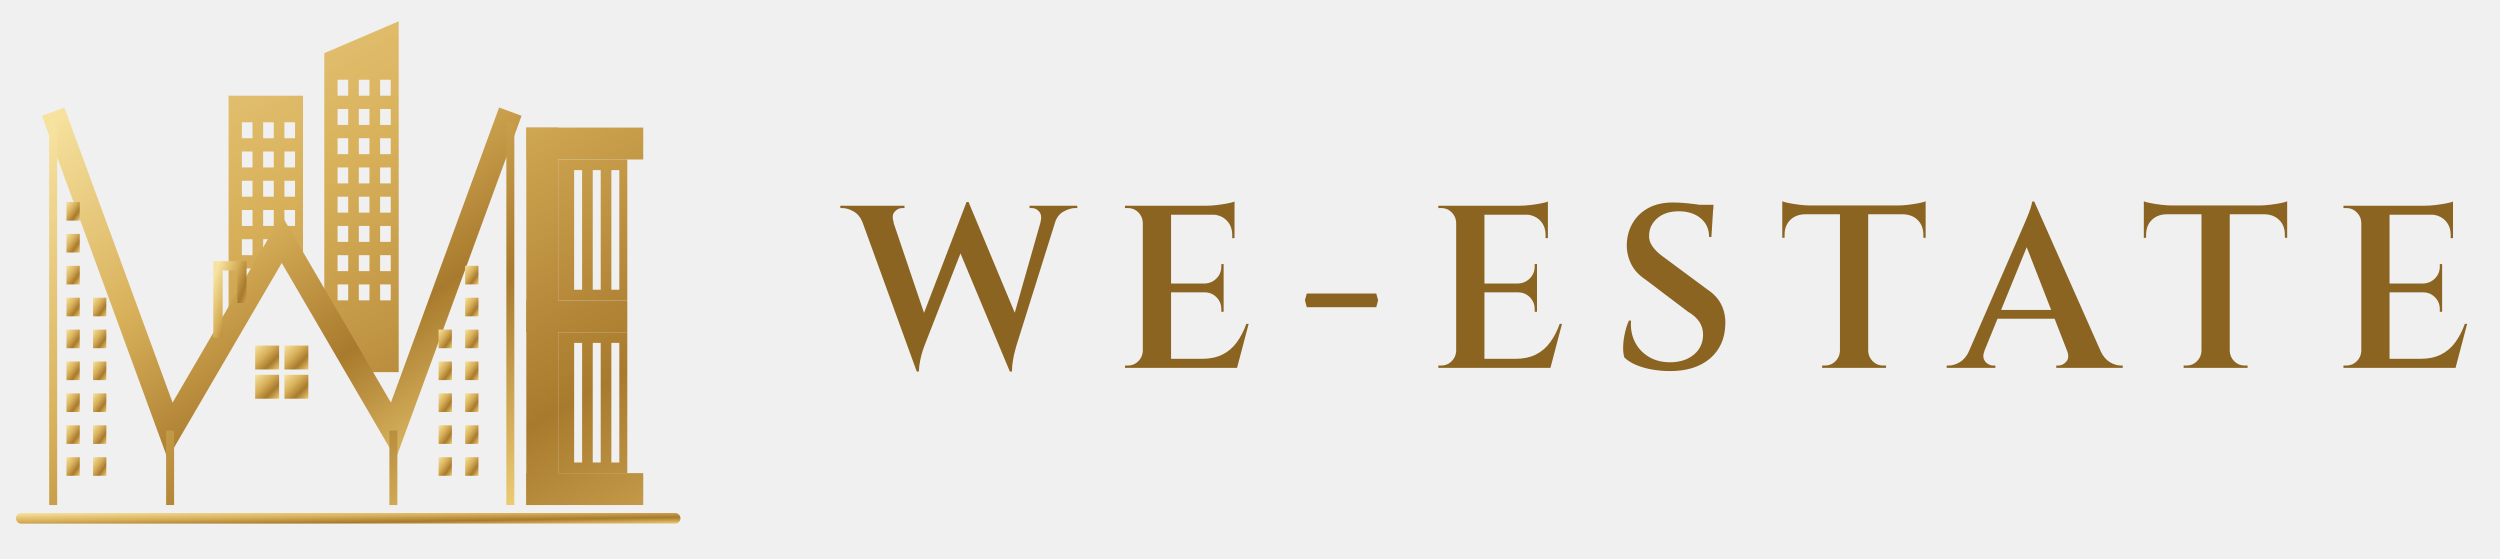
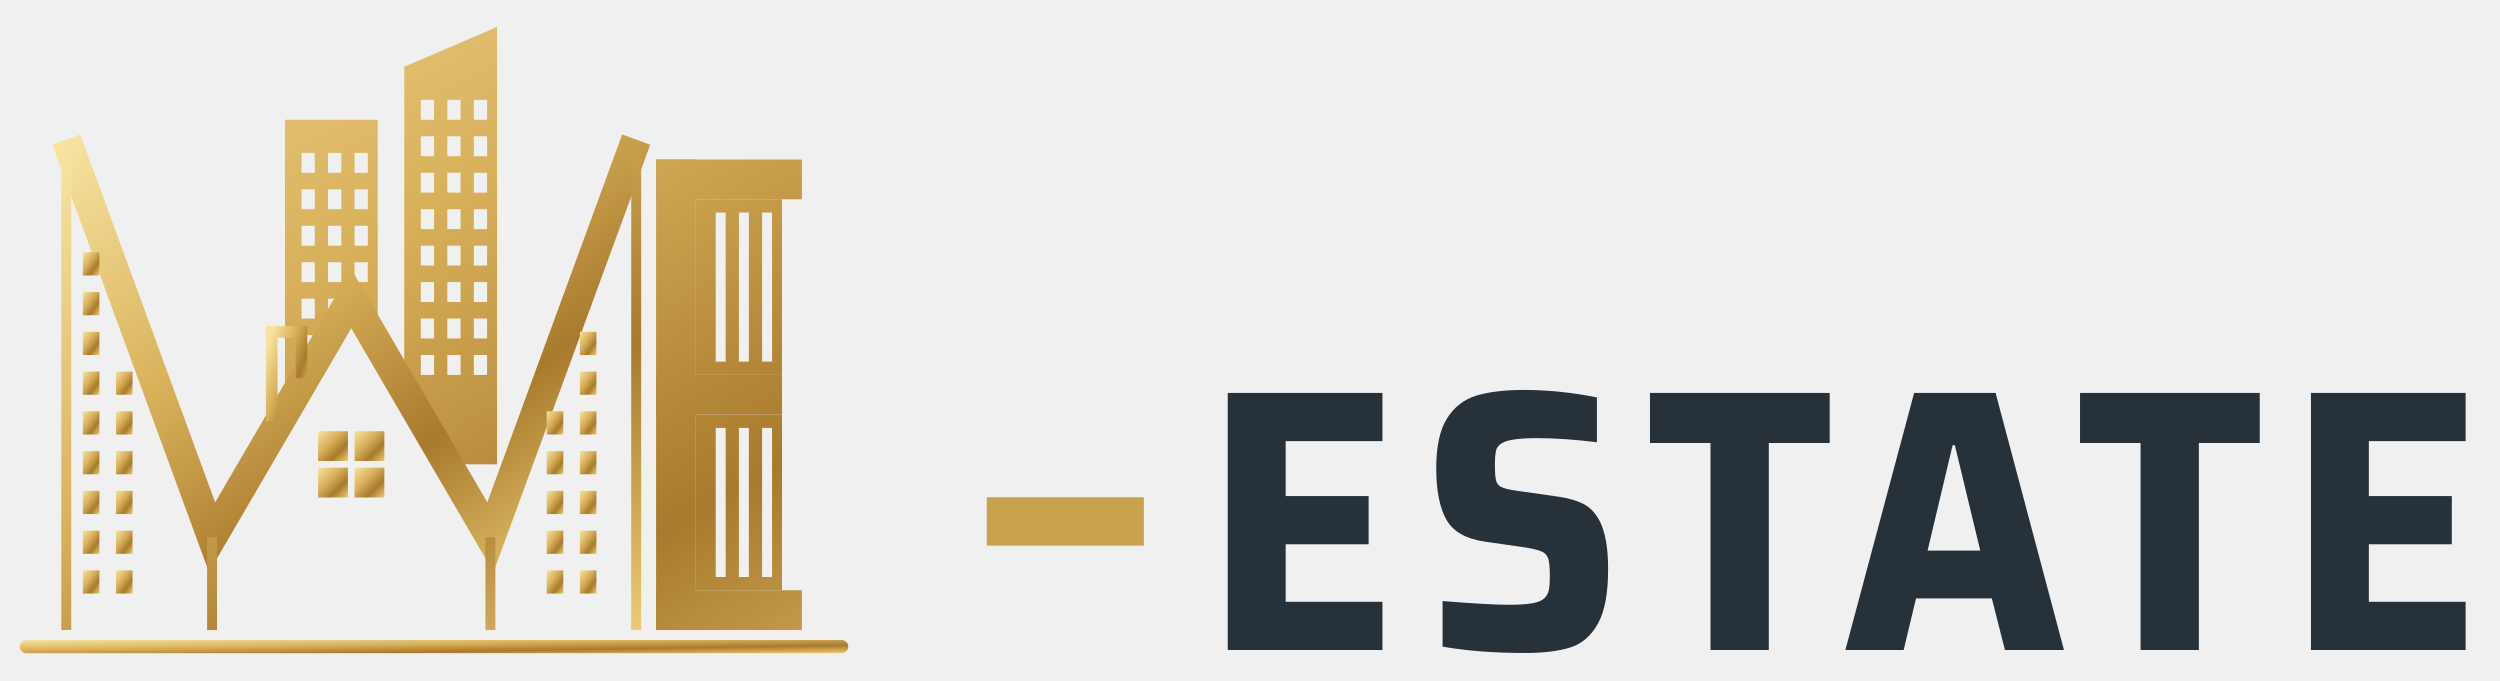
- <svg xmlns="http://www.w3.org/2000/svg" viewBox="0 0 367 82" width="367" height="82" role="img" aria-label="WE-estate">
+ <svg xmlns="http://www.w3.org/2000/svg" viewBox="0 0 294.4 80.0" width="294" height="80" role="img" aria-label="WE-estate">
  <defs>
    <linearGradient id="gz" x1="0" y1="0" x2="1" y2="1">
      <stop offset="0" stop-color="#f7e3a1" />
      <stop offset=".4" stop-color="#d8b05a" />
      <stop offset=".7" stop-color="#a87a2d" />
      <stop offset="1" stop-color="#eccb73" />
    </linearGradient>
  </defs>
  <g transform="scale(0.3902)">
    <g transform="translate(-64 -10)">
-       <mask id="m5" maskUnits="userSpaceOnUse" x="0" y="0" width="400" height="230">
+       <mask id="m0" maskUnits="userSpaceOnUse" x="0" y="0" width="400" height="230">
        <g fill="white">
          <path d="M150 46H178V150H150Z" />
          <path d="M186 30L214 18V150H186Z" />
          <rect x="262" y="58" width="12" height="142" />
          <rect x="262" y="58" width="44" height="12" />
          <rect x="262" y="123" width="38" height="12" />
          <rect x="262" y="188" width="44" height="12" />
          <rect x="274" y="70" width="26" height="53" />
          <rect x="274" y="135" width="26" height="53" />
        </g>
        <g fill="black">
          <rect x="155" y="56" width="4" height="6" />
          <rect x="163" y="56" width="4" height="6" />
          <rect x="171" y="56" width="4" height="6" />
          <rect x="155" y="67" width="4" height="6" />
          <rect x="163" y="67" width="4" height="6" />
          <rect x="171" y="67" width="4" height="6" />
          <rect x="155" y="78" width="4" height="6" />
          <rect x="163" y="78" width="4" height="6" />
          <rect x="171" y="78" width="4" height="6" />
          <rect x="155" y="89" width="4" height="6" />
          <rect x="163" y="89" width="4" height="6" />
          <rect x="171" y="89" width="4" height="6" />
          <rect x="155" y="100" width="4" height="6" />
          <rect x="163" y="100" width="4" height="6" />
          <rect x="171" y="100" width="4" height="6" />
          <rect x="155" y="111" width="4" height="6" />
          <rect x="163" y="111" width="4" height="6" />
          <rect x="171" y="111" width="4" height="6" />
          <rect x="155" y="122" width="4" height="6" />
          <rect x="163" y="122" width="4" height="6" />
          <rect x="171" y="122" width="4" height="6" />
          <rect x="191" y="40" width="4" height="6" />
          <rect x="199" y="40" width="4" height="6" />
          <rect x="207" y="40" width="4" height="6" />
          <rect x="191" y="51" width="4" height="6" />
          <rect x="199" y="51" width="4" height="6" />
          <rect x="207" y="51" width="4" height="6" />
          <rect x="191" y="62" width="4" height="6" />
          <rect x="199" y="62" width="4" height="6" />
          <rect x="207" y="62" width="4" height="6" />
          <rect x="191" y="73" width="4" height="6" />
          <rect x="199" y="73" width="4" height="6" />
          <rect x="207" y="73" width="4" height="6" />
          <rect x="191" y="84" width="4" height="6" />
          <rect x="199" y="84" width="4" height="6" />
          <rect x="207" y="84" width="4" height="6" />
          <rect x="191" y="95" width="4" height="6" />
          <rect x="199" y="95" width="4" height="6" />
          <rect x="207" y="95" width="4" height="6" />
          <rect x="191" y="106" width="4" height="6" />
          <rect x="199" y="106" width="4" height="6" />
          <rect x="207" y="106" width="4" height="6" />
          <rect x="191" y="117" width="4" height="6" />
          <rect x="199" y="117" width="4" height="6" />
          <rect x="207" y="117" width="4" height="6" />
          <rect x="280" y="74" width="3" height="45" />
          <rect x="280" y="139" width="3" height="45" />
          <rect x="287" y="74" width="3" height="45" />
          <rect x="287" y="139" width="3" height="45" />
          <rect x="294" y="74" width="3" height="45" />
          <rect x="294" y="139" width="3" height="45" />
          <path d="M84 52L128 172V200H84Z" />
          <path d="M128 172L170 100L212 172V200H128Z" />
          <path d="M212 172L256 52V200H212Z" />
        </g>
      </mask>
-       <rect width="400" height="230" fill="url(#gz)" mask="url(#m5)" />
+       <rect width="400" height="230" fill="url(#gz)" mask="url(#m0)" />
      <g fill="none" stroke="url(#gz)" stroke-linejoin="miter" stroke-miterlimit="6">
        <polyline points="84,52 128,172 170,100 212,172 256,52" stroke-width="9" />
        <path d="M84 56V200M256 56V200M128 172V200M212 172V200" stroke-width="3" />
        <path d="M146 137V110h9v14" stroke-width="3.5" />
      </g>
      <g fill="url(#gz)">
        <rect x="89.0" y="86.0" width="5" height="7" />
        <rect x="89.0" y="98.0" width="5" height="7" />
        <rect x="89.0" y="110.0" width="5" height="7" />
        <rect x="89.0" y="122.0" width="5" height="7" />
        <rect x="99.0" y="122.0" width="5" height="7" />
        <rect x="89.0" y="134.0" width="5" height="7" />
        <rect x="99.0" y="134.0" width="5" height="7" />
        <rect x="89.0" y="146.0" width="5" height="7" />
        <rect x="99.0" y="146.0" width="5" height="7" />
        <rect x="89.0" y="158.0" width="5" height="7" />
        <rect x="99.0" y="158.0" width="5" height="7" />
        <rect x="89.0" y="170.0" width="5" height="7" />
        <rect x="99.0" y="170.0" width="5" height="7" />
        <rect x="89.0" y="182.0" width="5" height="7" />
        <rect x="99.0" y="182.0" width="5" height="7" />
        <rect x="239.0" y="110.0" width="5" height="7" />
        <rect x="239.0" y="122.0" width="5" height="7" />
        <rect x="229.0" y="134.0" width="5" height="7" />
        <rect x="239.0" y="134.0" width="5" height="7" />
        <rect x="229.0" y="146.0" width="5" height="7" />
        <rect x="239.0" y="146.0" width="5" height="7" />
        <rect x="229.0" y="158.0" width="5" height="7" />
        <rect x="239.0" y="158.0" width="5" height="7" />
        <rect x="229.0" y="170.0" width="5" height="7" />
        <rect x="239.0" y="170.0" width="5" height="7" />
        <rect x="229.0" y="182.0" width="5" height="7" />
        <rect x="239.0" y="182.0" width="5" height="7" />
        <rect x="160" y="140" width="9" height="9" />
        <rect x="171" y="140" width="9" height="9" />
        <rect x="160" y="151" width="9" height="9" />
        <rect x="171" y="151" width="9" height="9" />
      </g>
      <rect x="70" y="203" width="250" height="4" rx="2" fill="url(#gz)" />
    </g>
  </g>
-   <path d="M125.808 30.404H130.398L136.144 47.404L134.58 54.544ZM142.196 29.656 142.706 32.818 135.702 50.77Q135.702 50.77 135.498 51.348Q135.294 51.926 135.107 52.793Q134.92 53.66 134.886 54.544H134.58L133.764 50.838L141.89 29.656ZM142.196 29.69 149.574 47.37 148.248 54.544 140.258 35.436ZM155.592 30.404 149.2 50.77Q149.2 50.77 149.03 51.382Q148.86 51.994 148.707 52.861Q148.554 53.728 148.554 54.544H148.248L147.466 51.178L153.382 30.404ZM152.736 32.648Q153.008 31.628 152.566 31.084Q152.124 30.54 151.444 30.54H151.138V30.2H158.142V30.54Q158.142 30.54 158.006 30.54Q157.87 30.54 157.87 30.54Q157.088 30.54 156.17 31.033Q155.252 31.526 154.878 32.648ZM131.214 32.648H126.624Q126.182 31.526 125.298 31.033Q124.414 30.54 123.632 30.54Q123.632 30.54 123.496 30.54Q123.36 30.54 123.36 30.54V30.2H132.778V30.54H132.472Q131.826 30.54 131.333 31.084Q130.84 31.628 131.214 32.648Z M171.912 30.2V54.0H167.764V30.2ZM180.922 52.674 181.5 54.0H171.81V52.674ZM179.63 41.624V42.916H171.81V41.624ZM181.228 30.2V31.526H171.81V30.2ZM183.302 47.54 181.602 54.0H175.244L176.468 52.674Q178.202 52.674 179.46 52.045Q180.718 51.416 181.568 50.243Q182.418 49.07 182.962 47.54ZM179.63 42.848V45.772H179.29V45.398Q179.29 44.344 178.576 43.63Q177.862 42.916 176.808 42.916V42.848ZM179.63 38.768V41.692H176.808V41.624Q177.862 41.59 178.576 40.876Q179.29 40.162 179.29 39.108V38.768ZM181.228 31.424V34.96H180.888V34.484Q180.888 33.192 180.072 32.359Q179.256 31.526 177.896 31.492V31.424ZM181.228 29.588V30.574L177.08 30.2Q177.828 30.2 178.661 30.098Q179.494 29.996 180.208 29.86Q180.922 29.724 181.228 29.588ZM167.866 51.518V54.0H165.146V53.66Q165.146 53.66 165.367 53.66Q165.588 53.66 165.588 53.66Q166.472 53.66 167.101 53.031Q167.73 52.402 167.764 51.518ZM167.866 32.682H167.764Q167.73 31.798 167.101 31.169Q166.472 30.54 165.588 30.54Q165.588 30.54 165.367 30.54Q165.146 30.54 165.146 30.54V30.2H167.866Z M191.836 43.086H202.036L202.308 44.072L202.036 45.092H191.836L191.564 44.072Z M217.914 30.2V54.0H213.766V30.2ZM226.924 52.674 227.502 54.0H217.812V52.674ZM225.632 41.624V42.916H217.812V41.624ZM227.23 30.2V31.526H217.812V30.2ZM229.304 47.54 227.604 54.0H221.246L222.47 52.674Q224.204 52.674 225.462 52.045Q226.72 51.416 227.57 50.243Q228.42 49.07 228.964 47.54ZM225.632 42.848V45.772H225.292V45.398Q225.292 44.344 224.578 43.63Q223.864 42.916 222.81 42.916V42.848ZM225.632 38.768V41.692H222.81V41.624Q223.864 41.59 224.578 40.876Q225.292 40.162 225.292 39.108V38.768ZM227.23 31.424V34.96H226.89V34.484Q226.89 33.192 226.074 32.359Q225.258 31.526 223.898 31.492V31.424ZM227.23 29.588V30.574L223.082 30.2Q223.83 30.2 224.663 30.098Q225.496 29.996 226.21 29.86Q226.924 29.724 227.23 29.588ZM213.868 51.518V54.0H211.148V53.66Q211.148 53.66 211.369 53.66Q211.59 53.66 211.59 53.66Q212.474 53.66 213.103 53.031Q213.732 52.402 213.766 51.518ZM213.868 32.682H213.766Q213.732 31.798 213.103 31.169Q212.474 30.54 211.59 30.54Q211.59 30.54 211.369 30.54Q211.148 30.54 211.148 30.54V30.2H213.868Z M245.59 29.724Q246.236 29.724 247.12 29.792Q248.004 29.86 248.905 29.979Q249.806 30.098 250.52 30.217Q251.234 30.336 251.506 30.472L251.234 34.79H250.894Q250.894 33.056 249.653 32.036Q248.412 31.016 246.44 31.016Q244.468 31.016 243.295 32.036Q242.122 33.056 242.088 34.518Q242.02 35.368 242.581 36.167Q243.142 36.966 244.094 37.646L250.656 42.508Q252.05 43.426 252.696 44.735Q253.342 46.044 253.274 47.676Q253.172 50.804 251.013 52.64Q248.854 54.476 245.148 54.476Q243.89 54.476 242.581 54.255Q241.272 54.034 240.184 53.575Q239.096 53.116 238.45 52.47Q238.246 51.79 238.28 50.821Q238.314 49.852 238.552 48.815Q238.79 47.778 239.13 47.064H239.436Q239.3 48.798 240.014 50.209Q240.728 51.62 242.105 52.419Q243.482 53.218 245.352 53.184Q247.46 53.116 248.735 51.994Q250.01 50.872 250.01 49.104Q250.01 48.084 249.466 47.251Q248.922 46.418 247.766 45.738L241.612 41.08Q240.048 40.06 239.385 38.615Q238.722 37.17 238.824 35.606Q238.926 33.974 239.742 32.631Q240.558 31.288 242.037 30.506Q243.516 29.724 245.59 29.724ZM251.54 30.064 251.506 30.778H247.97V30.064Z M274.252 30.302V54.0H270.104V30.302ZM282.684 30.166V31.458H261.638V30.166ZM282.684 31.356V34.926L282.344 34.892V34.45Q282.344 33.124 281.528 32.308Q280.712 31.492 279.386 31.458V31.356ZM282.684 29.554V30.54L278.536 30.166Q279.284 30.166 280.117 30.064Q280.95 29.962 281.664 29.826Q282.378 29.69 282.684 29.554ZM270.206 51.518V54.0H267.486V53.66Q267.486 53.66 267.707 53.66Q267.928 53.66 267.928 53.66Q268.812 53.66 269.441 53.031Q270.07 52.402 270.104 51.518ZM274.15 51.518H274.252Q274.286 52.402 274.915 53.031Q275.544 53.66 276.428 53.66Q276.428 53.66 276.649 53.66Q276.87 53.66 276.87 53.66V54.0H274.15ZM264.936 31.356V31.458Q263.61 31.492 262.794 32.308Q261.978 33.124 261.978 34.45V34.892L261.638 34.926V31.356ZM261.638 29.554Q261.978 29.69 262.675 29.826Q263.372 29.962 264.222 30.064Q265.072 30.166 265.786 30.166L261.638 30.54Z M298.63 29.588 309.374 53.796H304.342L297.032 35.028ZM291.32 51.518Q291.048 52.198 291.218 52.674Q291.388 53.15 291.796 53.405Q292.204 53.66 292.612 53.66H292.918V54.0H285.778V53.66Q285.778 53.66 285.931 53.66Q286.084 53.66 286.084 53.66Q286.866 53.66 287.699 53.167Q288.532 52.674 289.076 51.518ZM298.63 29.588 298.8 33.158 290.334 53.898H288.022L296.794 33.736Q296.862 33.6 297.083 33.073Q297.304 32.546 297.593 31.866Q297.882 31.186 298.086 30.557Q298.29 29.928 298.324 29.588ZM302.608 45.5V46.792H292.374V45.5ZM303.458 51.518H308.354Q308.898 52.674 309.731 53.167Q310.564 53.66 311.346 53.66Q311.346 53.66 311.482 53.66Q311.618 53.66 311.618 53.66V54.0H301.86V53.66H302.166Q302.812 53.66 303.322 53.099Q303.832 52.538 303.458 51.518Z M327.326 30.302V54.0H323.178V30.302ZM335.758 30.166V31.458H314.712V30.166ZM335.758 31.356V34.926L335.418 34.892V34.45Q335.418 33.124 334.602 32.308Q333.786 31.492 332.46 31.458V31.356ZM335.758 29.554V30.54L331.61 30.166Q332.358 30.166 333.191 30.064Q334.024 29.962 334.738 29.826Q335.452 29.69 335.758 29.554ZM323.28 51.518V54.0H320.56V53.66Q320.56 53.66 320.781 53.66Q321.002 53.66 321.002 53.66Q321.886 53.66 322.515 53.031Q323.144 52.402 323.178 51.518ZM327.224 51.518H327.326Q327.36 52.402 327.989 53.031Q328.618 53.66 329.502 53.66Q329.502 53.66 329.723 53.66Q329.944 53.66 329.944 53.66V54.0H327.224ZM318.01 31.356V31.458Q316.684 31.492 315.868 32.308Q315.052 33.124 315.052 34.45V34.892L314.712 34.926V31.356ZM314.712 29.554Q315.052 29.69 315.749 29.826Q316.446 29.962 317.296 30.064Q318.146 30.166 318.86 30.166L314.712 30.54Z M350.786 30.2V54.0H346.638V30.2ZM359.796 52.674 360.374 54.0H350.684V52.674ZM358.504 41.624V42.916H350.684V41.624ZM360.102 30.2V31.526H350.684V30.2ZM362.176 47.54 360.476 54.0H354.118L355.342 52.674Q357.076 52.674 358.334 52.045Q359.592 51.416 360.442 50.243Q361.292 49.07 361.836 47.54ZM358.504 42.848V45.772H358.164V45.398Q358.164 44.344 357.45 43.63Q356.736 42.916 355.682 42.916V42.848ZM358.504 38.768V41.692H355.682V41.624Q356.736 41.59 357.45 40.876Q358.164 40.162 358.164 39.108V38.768ZM360.102 31.424V34.96H359.762V34.484Q359.762 33.192 358.946 32.359Q358.13 31.526 356.77 31.492V31.424ZM360.102 29.588V30.574L355.954 30.2Q356.702 30.2 357.535 30.098Q358.368 29.996 359.082 29.86Q359.796 29.724 360.102 29.588ZM346.74 51.518V54.0H344.02V53.66Q344.02 53.66 344.241 53.66Q344.462 53.66 344.462 53.66Q345.346 53.66 345.975 53.031Q346.604 52.402 346.638 51.518ZM346.74 32.682H346.638Q346.604 31.798 345.975 31.169Q345.346 30.54 344.462 30.54Q344.462 30.54 344.241 30.54Q344.02 30.54 344.02 30.54V30.2H346.74Z" fill="#8a6420" />
+   <rect x="116.2" y="58.5" width="18.5" height="5.7" fill="#c9a24e" />
+   <path d="M144.58 76.488V46.216H162.796V51.892H151.4V58.36H161.168V64.036H151.4V70.812H162.796V76.488Z M169.88 76.092V70.724Q175.336 71.164 177.624 71.164Q179.428 71.164 180.44 70.988Q181.452 70.812 181.892 70.372Q182.288 69.976 182.398 69.404Q182.508 68.832 182.508 67.776Q182.508 66.368 182.332 65.774Q182.156 65.18 181.606 64.916Q181.056 64.652 179.736 64.432L174.852 63.728Q171.508 63.244 170.32 61.132Q169.132 59.02 169.132 55.06Q169.132 51.232 170.408 49.208Q171.684 47.184 173.884 46.524Q176.084 45.864 179.472 45.864Q183.652 45.864 188.052 46.744V52.024Q184.092 51.54 181.012 51.54Q177.756 51.54 176.832 52.156Q176.304 52.464 176.172 53.014Q176.04 53.564 176.04 54.708Q176.04 55.984 176.172 56.512Q176.304 57.04 176.766 57.282Q177.228 57.524 178.372 57.7L183.608 58.448Q185.368 58.712 186.534 59.328Q187.7 59.944 188.448 61.44Q189.372 63.376 189.372 66.984Q189.372 71.208 188.184 73.364Q186.996 75.52 184.95 76.18Q182.904 76.84 179.604 76.84Q174.104 76.84 169.88 76.092Z M201.428 76.488V52.112H194.3V46.216H215.464V52.112H208.292V76.488Z M236.1 76.488 234.56 70.416H225.628L224.176 76.488H217.312L225.408 46.216H235L243.052 76.488ZM230.204 52.376H229.94L226.992 64.784H233.196Z M252.072 76.488V52.112H244.944V46.216H266.108V52.112H258.936V76.488Z M272.136 76.488V46.216H290.352V51.892H278.956V58.36H288.724V64.036H278.956V70.812H290.352V76.488Z" fill="#26313a" />
</svg>
